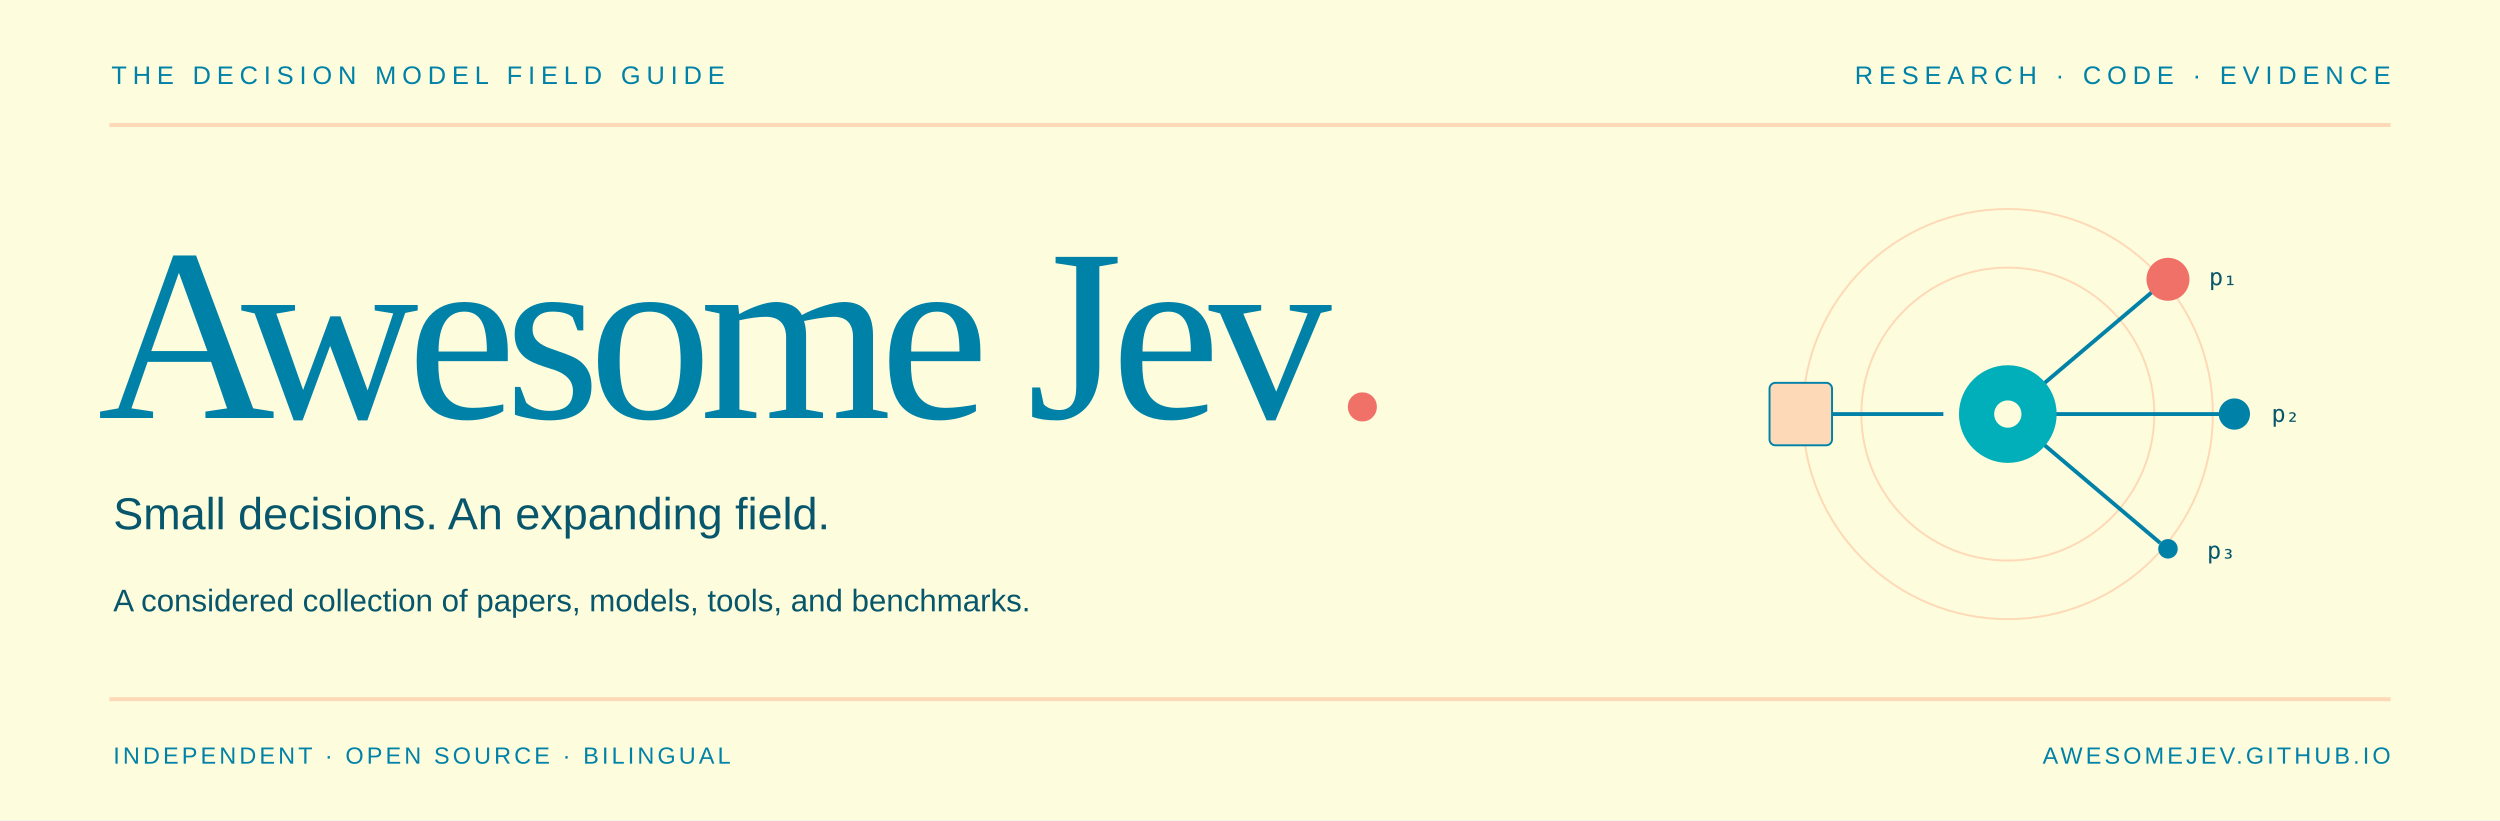
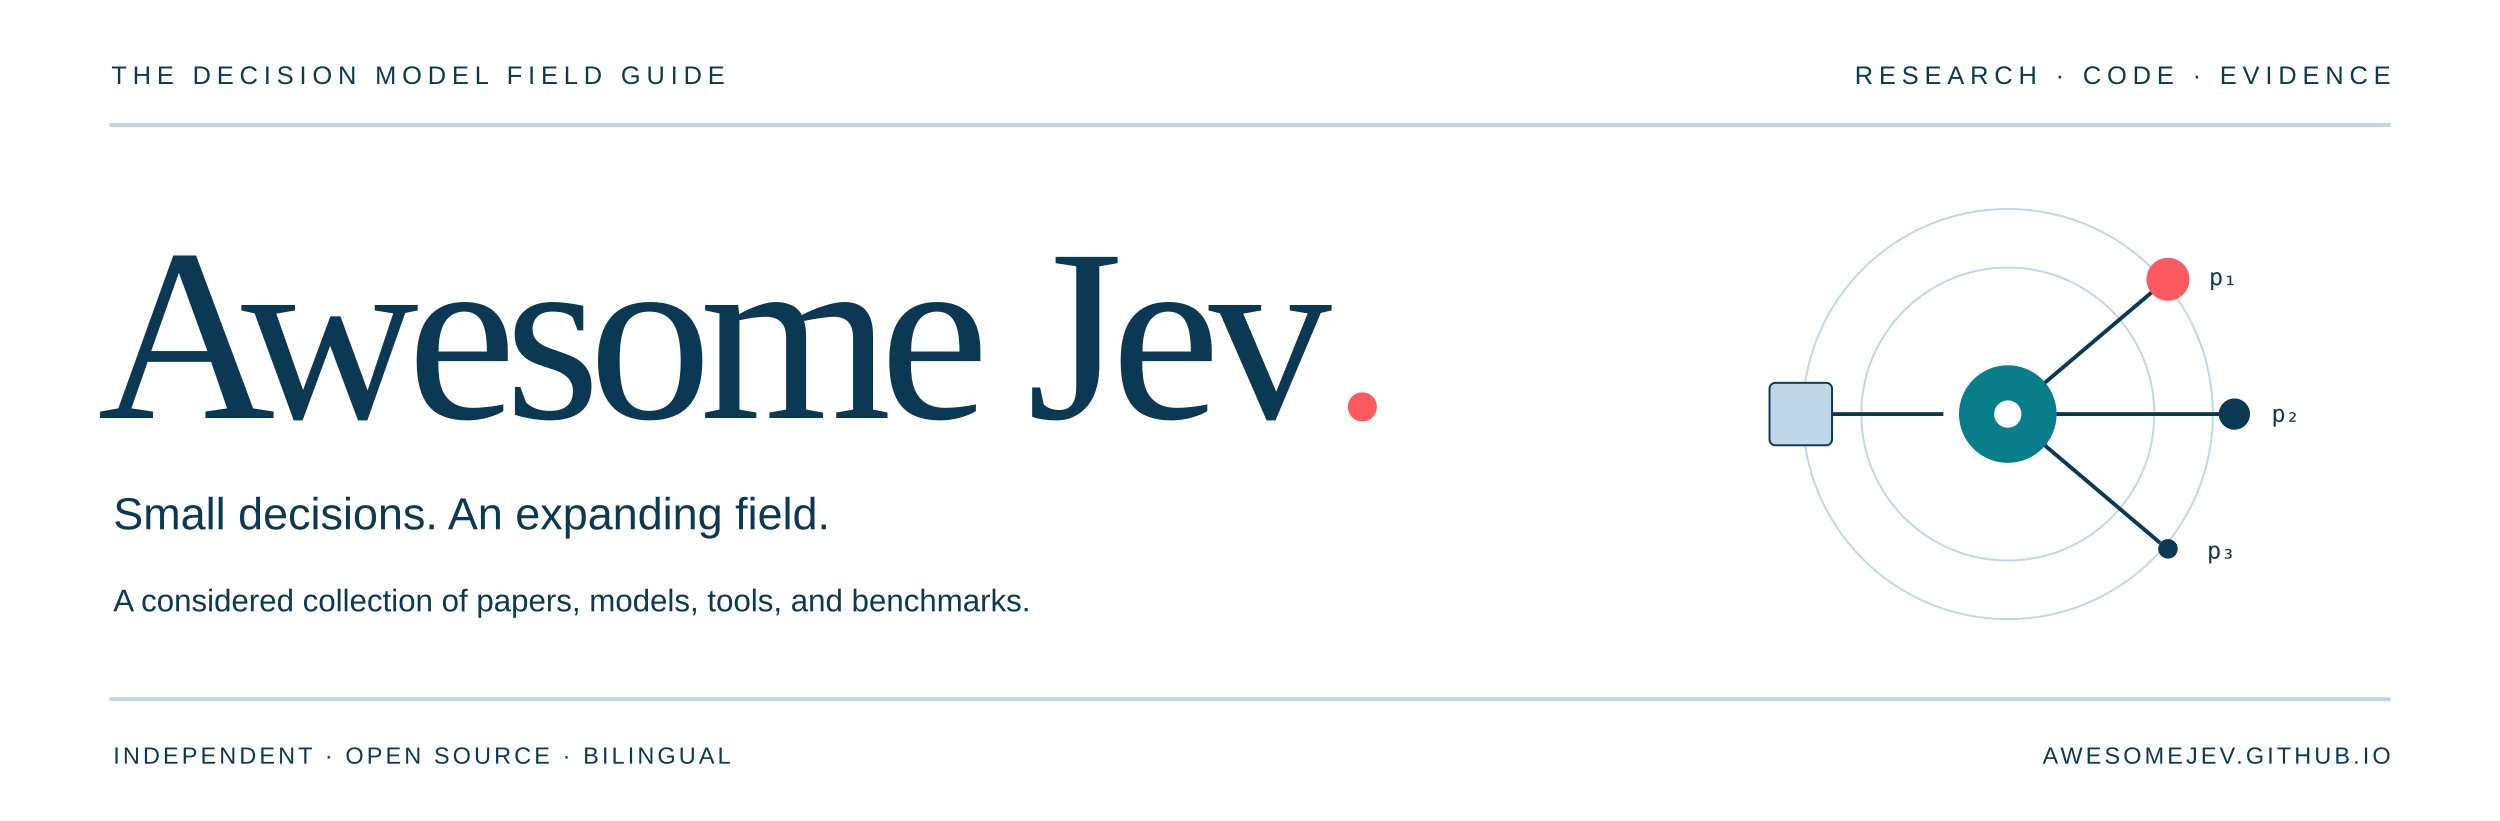
<svg xmlns="http://www.w3.org/2000/svg" viewBox="0 0 1280 420" role="img" aria-labelledby="title desc">
-   <rect width="1280" height="420" fill="#FDFCDC" />
-   <path d="M56 64H1224M56 358H1224" stroke="#FED9B7" stroke-width="2" />
-   <g fill="#0081A7" font-family="Arial,Helvetica,sans-serif" font-size="13" letter-spacing="3">
+   <rect width="1280" height="420" fill="#FFFFFF" />
+   <path d="M56 64H1224M56 358H1224" stroke="#BFD7EA" stroke-width="2" />
+   <g fill="#0B3954" font-family="Arial,Helvetica,sans-serif" font-size="13" letter-spacing="3">
    <text x="57" y="43">THE DECISION MODEL FIELD GUIDE</text>
    <text x="1224" y="43" text-anchor="end">RESEARCH · CODE · EVIDENCE</text>
  </g>
-   <text x="50" y="214" fill="#0081A7" font-family="Georgia,Times New Roman,serif" font-size="126" letter-spacing="-6">Awesome Jev<tspan fill="#F07167">.</tspan>
+   <text x="50" y="214" fill="#0B3954" font-family="Georgia,Times New Roman,serif" font-size="126" letter-spacing="-6">Awesome Jev<tspan fill="#FF5A5F">.</tspan>
  </text>
-   <text x="58" y="271" fill="#07566B" font-family="Arial,Helvetica,sans-serif" font-size="23">Small decisions. An expanding field.</text>
-   <text x="58" y="313" fill="#07566B" font-family="Arial,Helvetica,sans-serif" font-size="16">A considered collection of papers, models, tools, and benchmarks.</text>
+   <text x="58" y="271" fill="#0B3954" font-family="Arial,Helvetica,sans-serif" font-size="23">Small decisions. An expanding field.</text>
+   <text x="58" y="313" fill="#0B3954" font-family="Arial,Helvetica,sans-serif" font-size="16">A considered collection of papers, models, tools, and benchmarks.</text>
  <g transform="translate(913 101)">
-     <circle cx="115" cy="111" r="105" fill="none" stroke="#FED9B7" />
-     <circle cx="115" cy="111" r="75" fill="none" stroke="#FED9B7" />
-     <path d="M17 111H82M115 111L193 45M115 111H225M115 111L193 177" fill="none" stroke="#0081A7" stroke-width="2" />
-     <rect x="-7" y="95" width="32" height="32" rx="3" fill="#FED9B7" stroke="#0081A7" />
-     <circle cx="115" cy="111" r="25" fill="#00AFB9" />
-     <circle cx="115" cy="111" r="7" fill="#FDFCDC" />
-     <circle cx="197" cy="42" r="11" fill="#F07167" />
-     <circle cx="231" cy="111" r="8" fill="#0081A7" />
-     <circle cx="197" cy="180" r="5" fill="#0081A7" />
-     <g fill="#07566B" font-family="monospace" font-size="12">
+     <circle cx="115" cy="111" r="105" fill="none" stroke="#BFD7EA" />
+     <circle cx="115" cy="111" r="75" fill="none" stroke="#BFD7EA" />
+     <path d="M17 111H82M115 111L193 45M115 111H225M115 111L193 177" fill="none" stroke="#0B3954" stroke-width="2" />
+     <rect x="-7" y="95" width="32" height="32" rx="3" fill="#BFD7EA" stroke="#0B3954" />
+     <circle cx="115" cy="111" r="25" fill="#087E8B" />
+     <circle cx="115" cy="111" r="7" fill="#FFFFFF" />
+     <circle cx="197" cy="42" r="11" fill="#FF5A5F" />
+     <circle cx="231" cy="111" r="8" fill="#0B3954" />
+     <circle cx="197" cy="180" r="5" fill="#0B3954" />
+     <g fill="#0B3954" font-family="monospace" font-size="12">
      <text x="218" y="45">p₁</text>
      <text x="250" y="115">p₂</text>
      <text x="217" y="185">p₃</text>
    </g>
  </g>
-   <g fill="#0081A7" font-family="Arial,Helvetica,sans-serif" font-size="12" letter-spacing="1.6">
+   <g fill="#0B3954" font-family="Arial,Helvetica,sans-serif" font-size="12" letter-spacing="1.6">
    <text x="58" y="391">INDEPENDENT · OPEN SOURCE · BILINGUAL</text>
    <text x="1224" y="391" text-anchor="end">AWESOMEJEV.GITHUB.IO</text>
  </g>
</svg>
